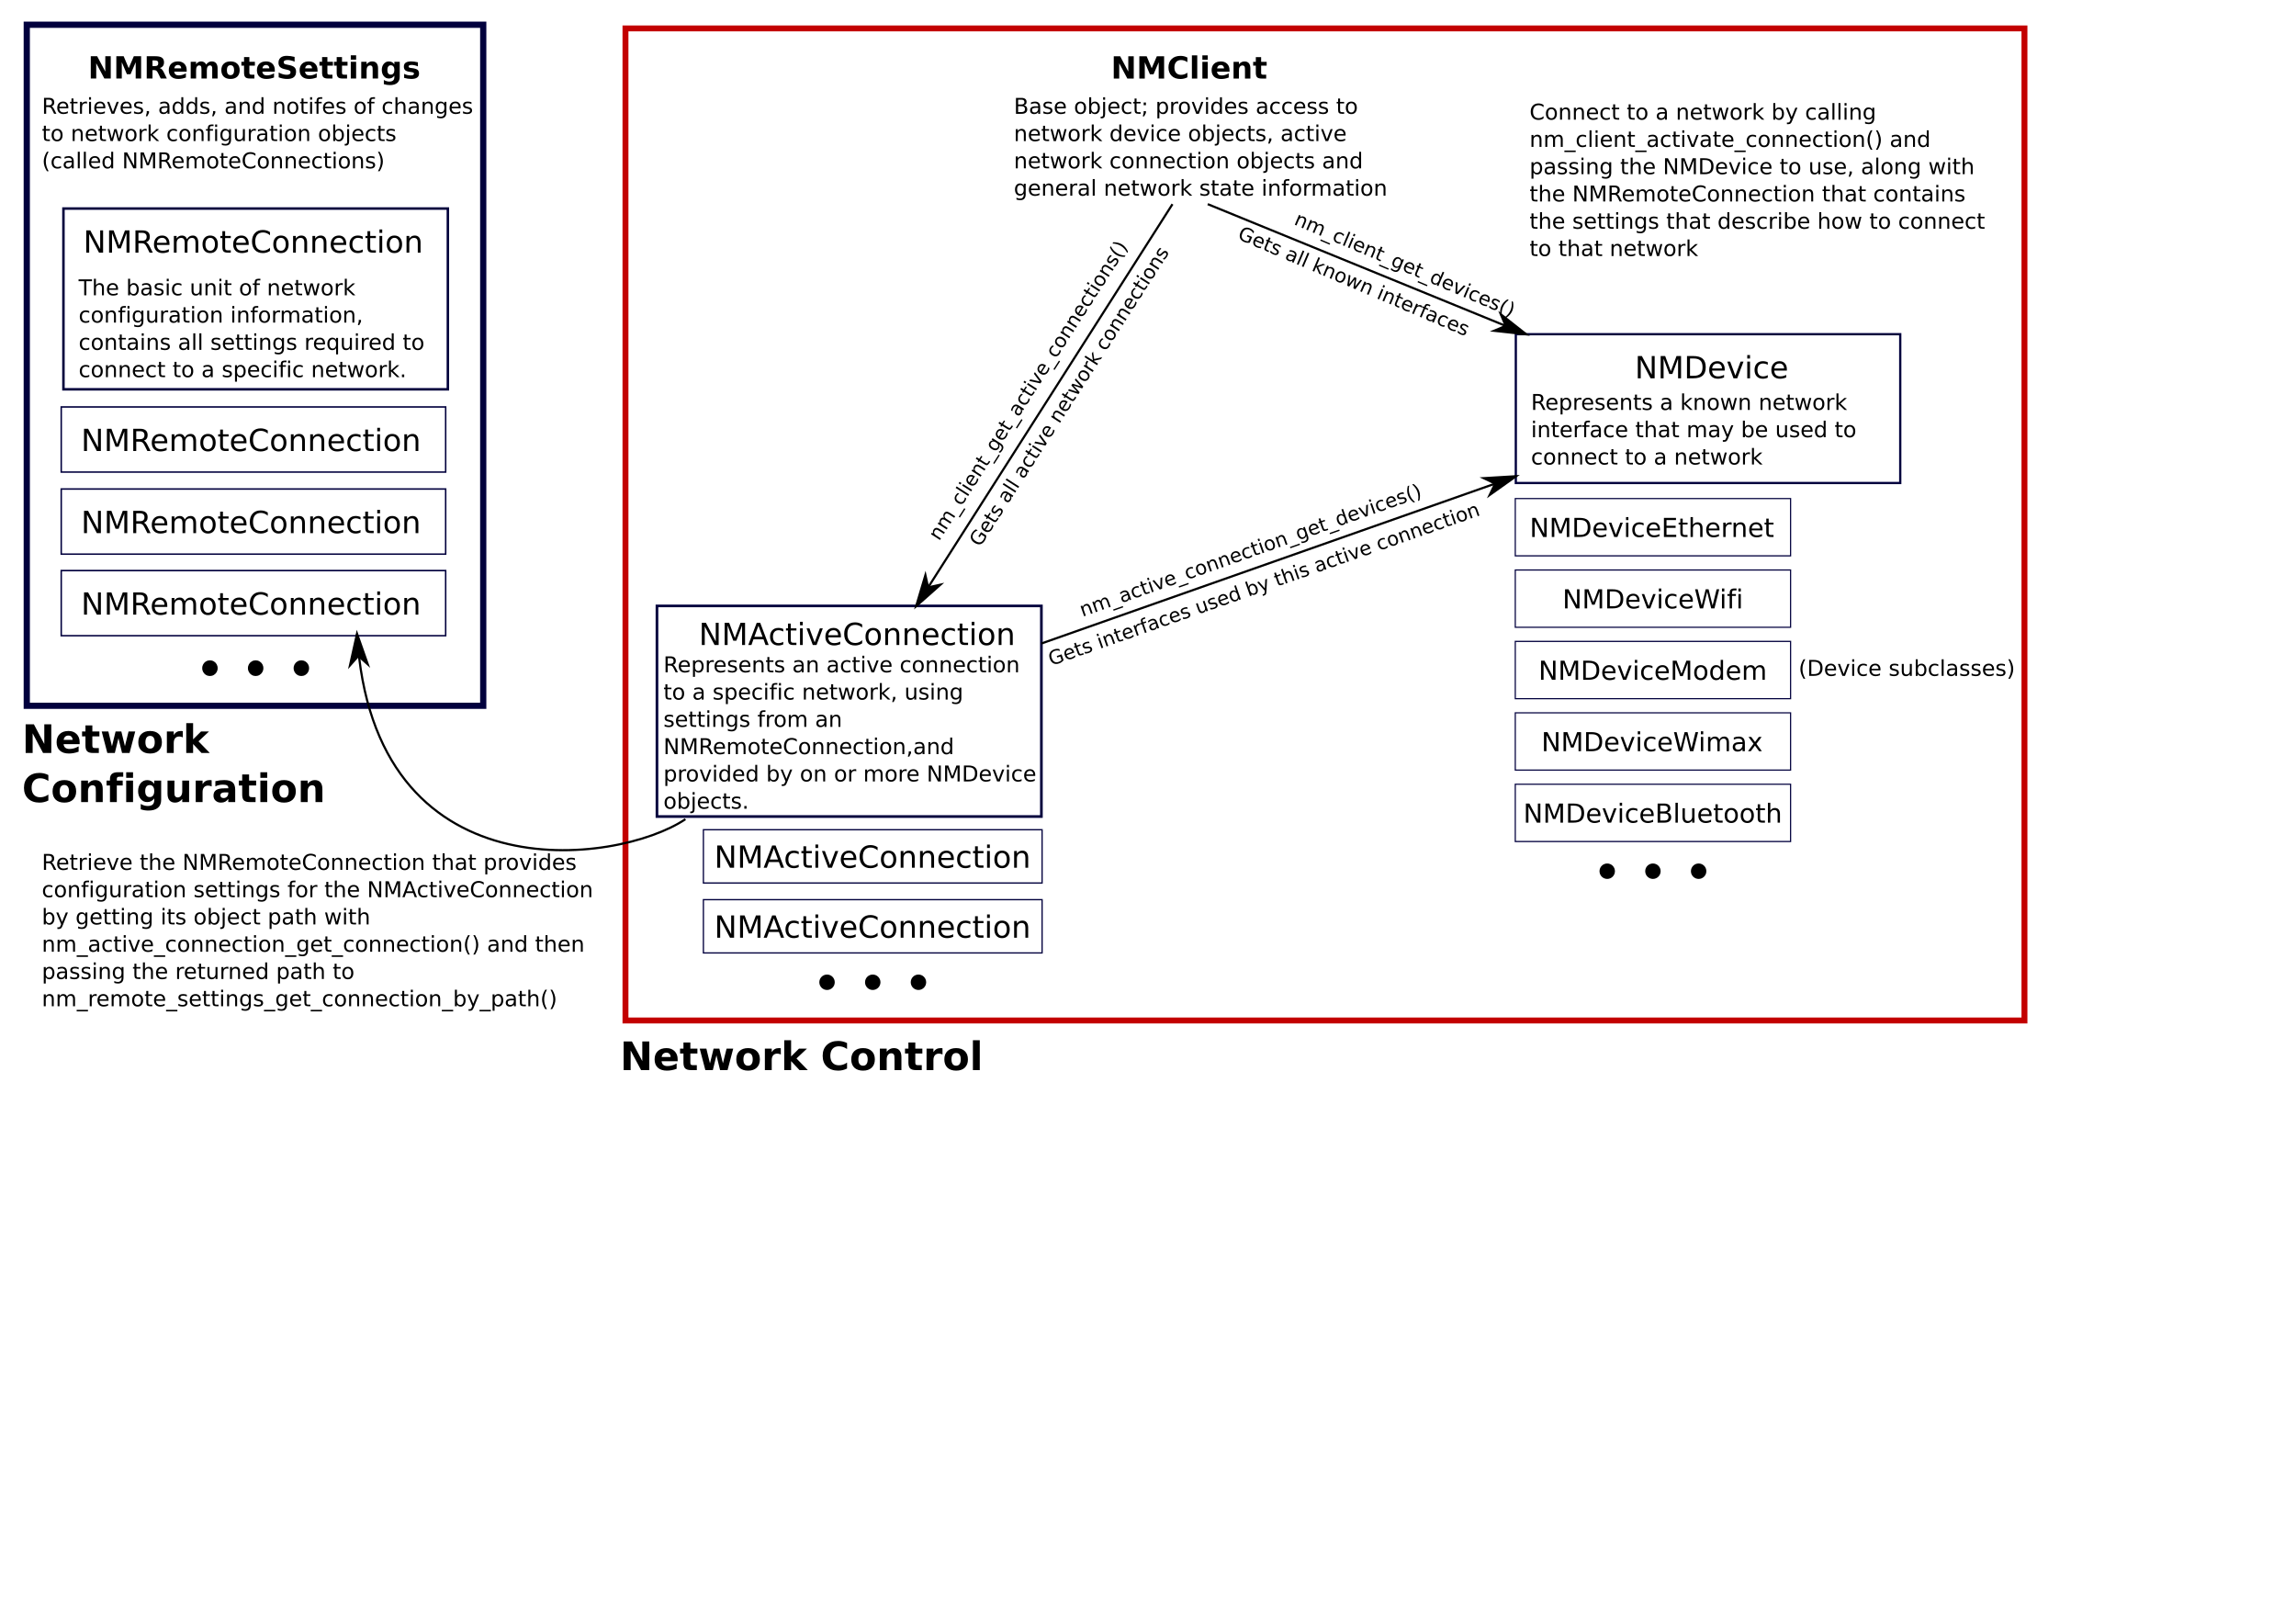
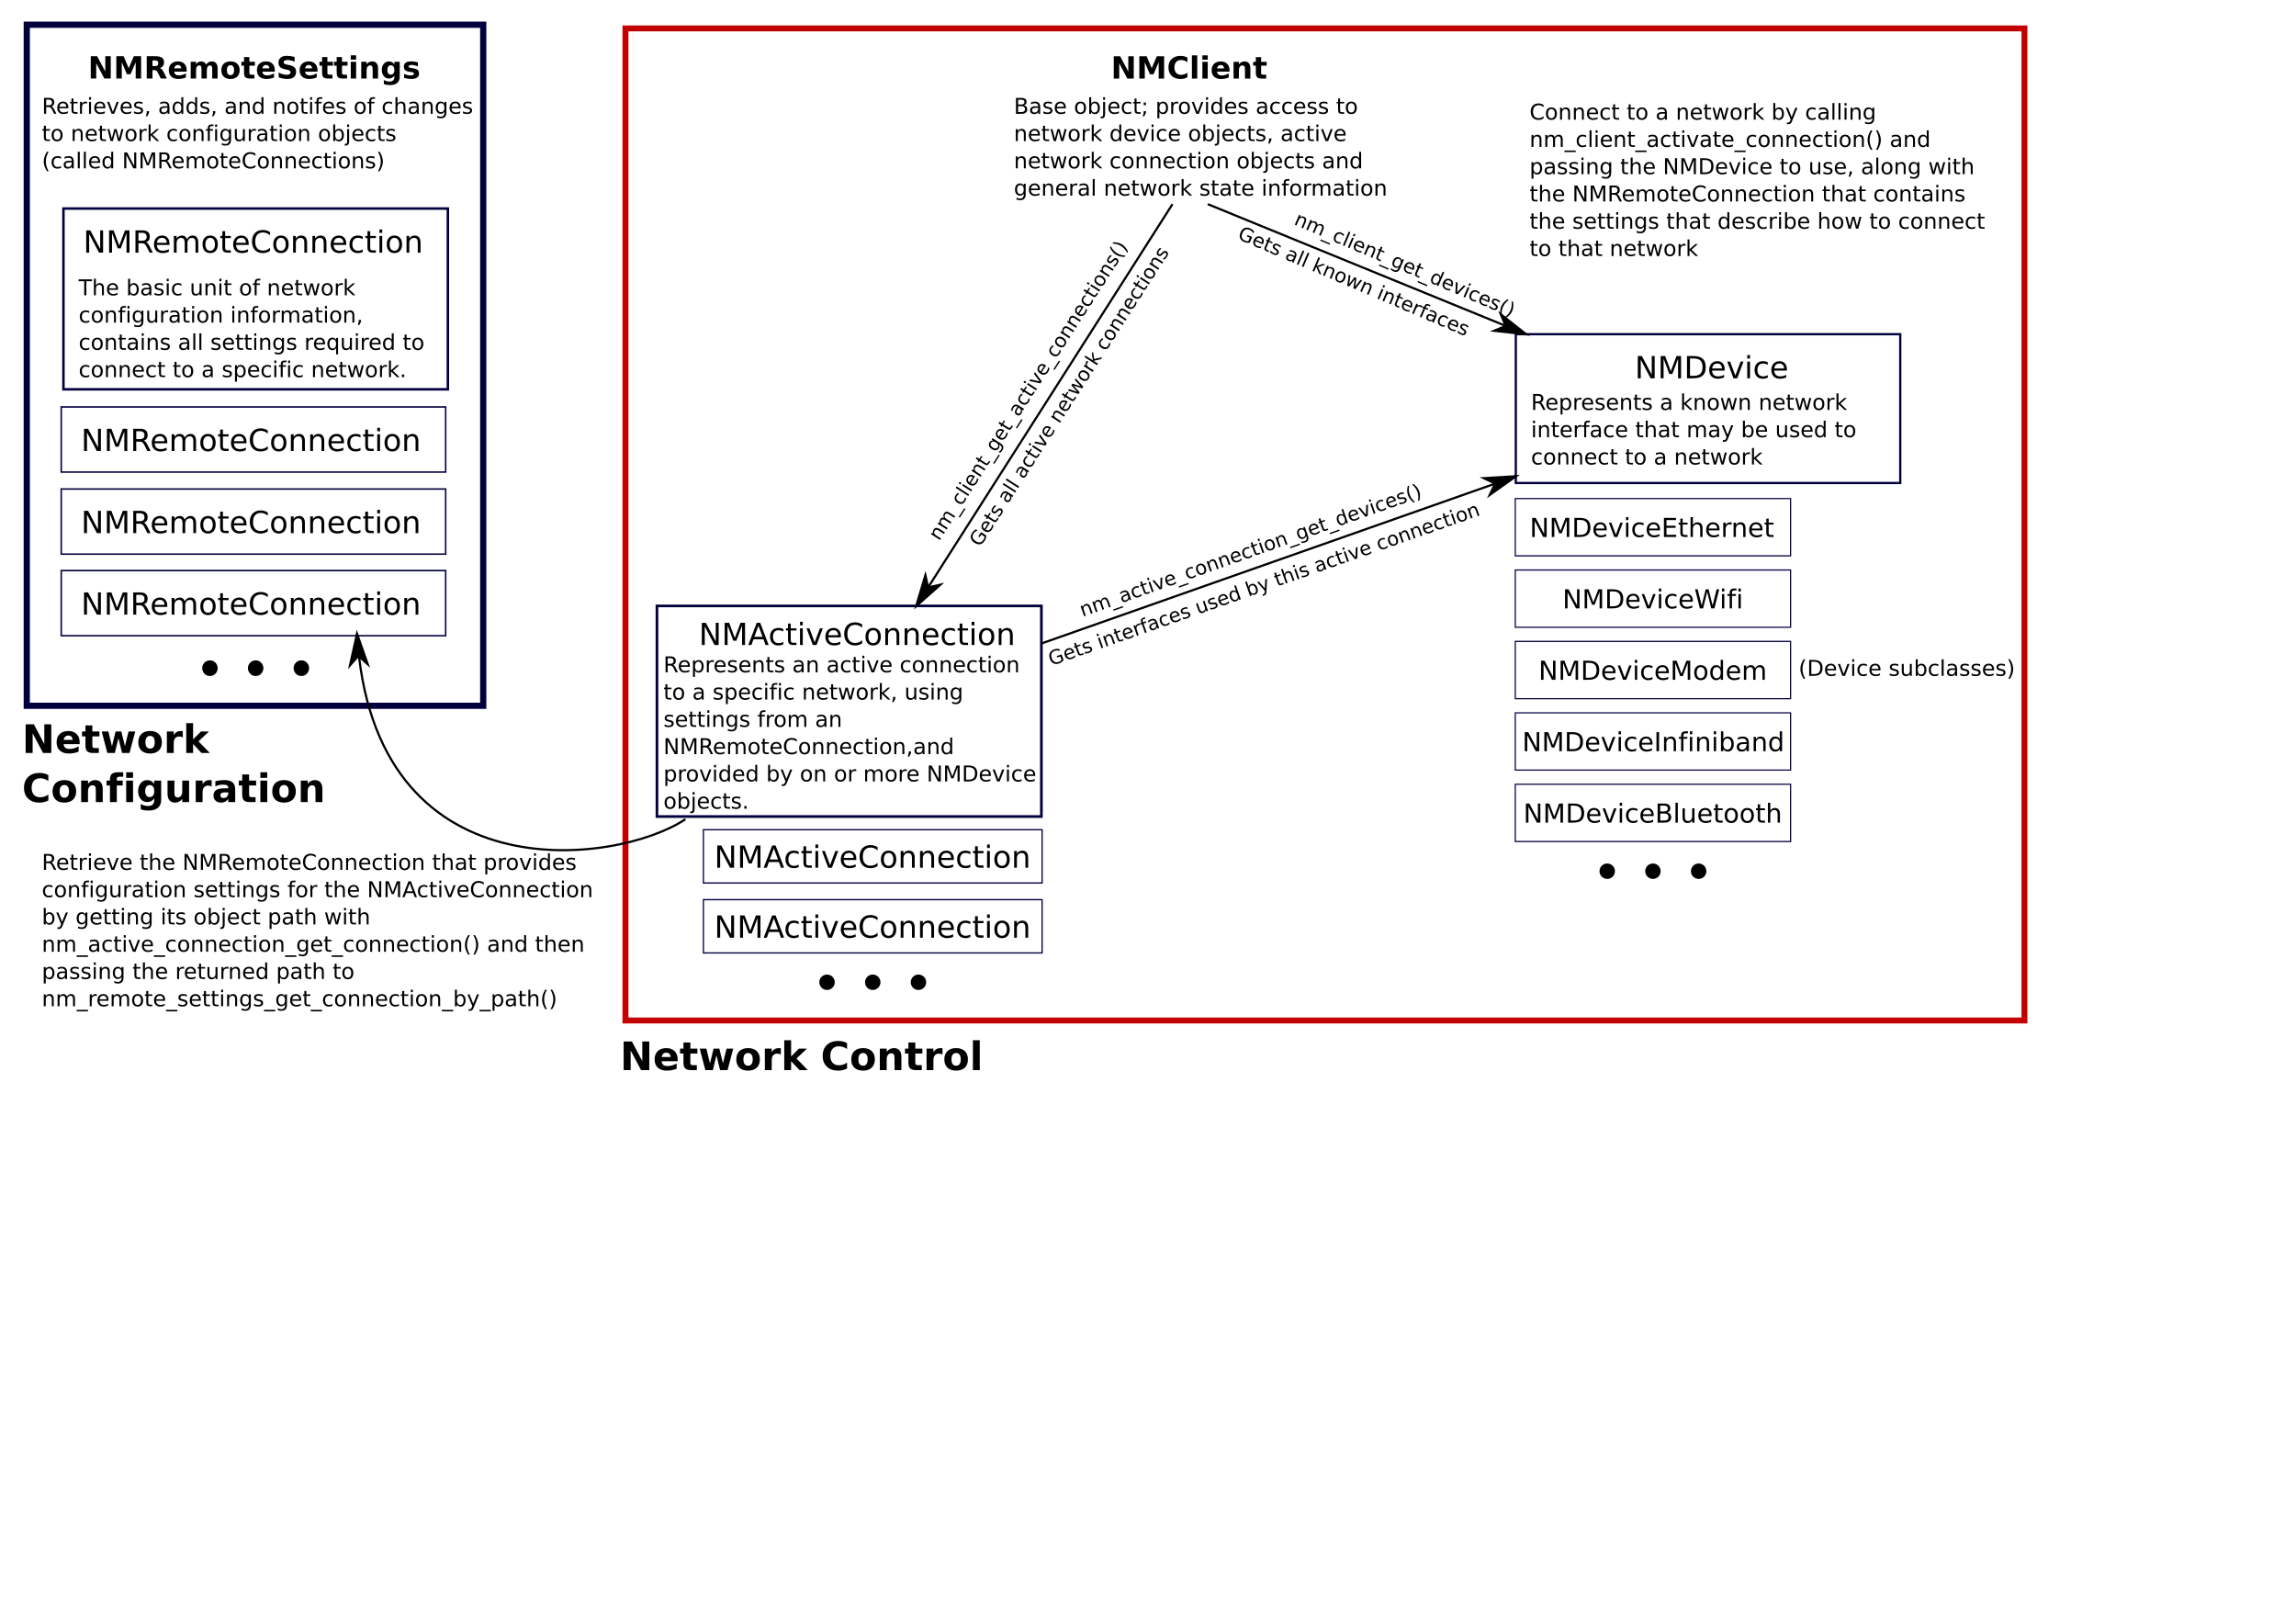
<svg xmlns="http://www.w3.org/2000/svg" width="1052.362" height="744.094" id="svg2" version="1.1">
  <defs id="defs4">
    <marker orient="auto" refY="0" refX="0" id="Arrow1Lend" style="overflow:visible">
      <path id="path4069" d="M 0,0 5,-5 -12.5,0 5,5 0,0 z" style="fill-rule:evenodd;stroke:#000000;stroke-width:1pt;marker-start:none" transform="matrix(-0.8,0,0,-0.8,-10,0)" />
    </marker>
    <marker orient="auto" refY="0" refX="0" id="Arrow1Lend-2" style="overflow:visible">
      <path id="path4069-0" d="M 0,0 5,-5 -12.5,0 5,5 0,0 z" style="fill-rule:evenodd;stroke:#000000;stroke-width:1pt;marker-start:none" transform="matrix(-0.8,0,0,-0.8,-10,0)" />
    </marker>
  </defs>
  <g id="layer1" transform="translate(0,-308.2677)">
    <text xml:space="preserve" style="font-size:10px;font-style:normal;font-variant:normal;font-weight:normal;font-stretch:normal;text-align:start;line-height:125%;letter-spacing:0px;word-spacing:0px;writing-mode:lr-tb;text-anchor:start;fill:#000000;fill-opacity:1;stroke:none;font-family:Bitstream Vera Sans;-inkscape-font-specification:Bitstream Vera Sans" x="283.853" y="97.768" id="text3783">
      <tspan id="tspan3787" x="283.853" y="97.768" />
    </text>
    <flowRoot xml:space="preserve" id="flowRoot3789" style="font-size:40px;font-style:normal;font-weight:normal;line-height:125%;letter-spacing:0px;word-spacing:0px;fill:#000000;fill-opacity:1;stroke:none;font-family:Bitstream Vera Sans">
      <flowRegion id="flowRegion3791">
        <rect id="rect3793" width="139.401" height="113.137" x="265.67" y="97.768" />
      </flowRegion>
      <flowPara id="flowPara3795" />
    </flowRoot>
    <flowRoot xml:space="preserve" id="flowRoot3797" style="font-size:10px;font-style:normal;font-variant:normal;font-weight:normal;font-stretch:normal;text-align:start;line-height:125%;letter-spacing:0px;word-spacing:0px;writing-mode:lr-tb;text-anchor:start;fill:#000000;fill-opacity:1;stroke:none;font-family:Bitstream Vera Sans;-inkscape-font-specification:Bitstream Vera Sans">
      <flowRegion id="flowRegion3799">
        <rect id="rect3801" width="208.091" height="133.34" x="273.751" y="121.002" style="font-size:10px;font-style:normal;font-variant:normal;font-weight:normal;font-stretch:normal;text-align:start;line-height:125%;writing-mode:lr-tb;text-anchor:start;font-family:Bitstream Vera Sans;-inkscape-font-specification:Bitstream Vera Sans" />
      </flowRegion>
      <flowPara id="flowPara3803" />
    </flowRoot>
    <flowRoot xml:space="preserve" id="flowRoot3825" style="font-size:40px;font-style:normal;font-weight:normal;line-height:125%;letter-spacing:0px;word-spacing:0px;fill:#000000;fill-opacity:1;stroke:none;font-family:Bitstream Vera Sans">
      <flowRegion id="flowRegion3827">
        <rect id="rect3829" width="175.767" height="41.416" x="28.284" y="88.677" />
      </flowRegion>
      <flowPara id="flowPara3831">Propr</flowPara>
    </flowRoot>
    <g id="g5635" transform="translate(-64.64976,3.050763)">
      <text id="text3755-0" y="341.215" x="573.861" style="font-size:14px;font-style:normal;font-variant:normal;font-weight:bold;font-stretch:normal;text-align:start;line-height:125%;letter-spacing:0px;word-spacing:0px;writing-mode:lr-tb;text-anchor:start;fill:#000000;fill-opacity:1;stroke:none;font-family:Bitstream Vera Sans;-inkscape-font-specification:Bitstream Vera Sans Bold" xml:space="preserve">
        <tspan style="font-size:14px;font-style:normal;font-variant:normal;font-weight:bold;font-stretch:normal;text-align:start;line-height:125%;writing-mode:lr-tb;text-anchor:start;font-family:Bitstream Vera Sans;-inkscape-font-specification:Bitstream Vera Sans Bold" y="341.215" x="573.861" id="tspan3757-1">NMClient</tspan>
      </text>
      <text id="text3833-6" y="357.377" x="529.333" style="font-size:10px;font-style:normal;font-variant:normal;font-weight:normal;font-stretch:normal;text-align:start;line-height:125%;letter-spacing:0px;word-spacing:0px;writing-mode:lr-tb;text-anchor:start;fill:#000000;fill-opacity:1;stroke:none;font-family:Bitstream Vera Sans;-inkscape-font-specification:Bitstream Vera Sans" xml:space="preserve">
        <tspan id="tspan3837-8" y="357.377" x="529.333">Base object; provides access to</tspan>
        <tspan id="tspan4548" y="369.877" x="529.333">network device objects, active</tspan>
        <tspan id="tspan4550" y="382.377" x="529.333">network connection objects and</tspan>
        <tspan id="tspan4552" y="394.877" x="529.333">general network state information</tspan>
      </text>
    </g>
    <text xml:space="preserve" style="font-size:10px;font-style:normal;font-variant:normal;font-weight:normal;font-stretch:normal;text-align:start;line-height:125%;letter-spacing:0px;word-spacing:0px;writing-mode:lr-tb;text-anchor:start;fill:#000000;fill-opacity:1;stroke:none;font-family:Bitstream Vera Sans;-inkscape-font-specification:Bitstream Vera Sans" x="104.079" y="372.53" id="text3833-6-7">
      <tspan x="104.079" y="372.53" id="tspan4552-6" />
    </text>
    <rect style="fill:none;stroke:#01003d;stroke-width:2.852;stroke-linecap:round;stroke-linejoin:miter;stroke-miterlimit:4;stroke-opacity:1;stroke-dasharray:none;stroke-dashoffset:10.5" id="rect2985" width="209.216" height="312.096" x="12.271" y="319.611" />
    <text xml:space="preserve" style="font-size:14px;font-style:normal;font-variant:normal;font-weight:bold;font-stretch:normal;text-align:start;line-height:125%;letter-spacing:0px;word-spacing:0px;writing-mode:lr-tb;text-anchor:start;fill:#000000;fill-opacity:1;stroke:none;font-family:Bitstream Vera Sans;-inkscape-font-specification:Bitstream Vera Sans Bold" x="40.323" y="344.245" id="text3755">
      <tspan id="tspan3757" x="40.323" y="344.245" style="font-size:14px;font-style:normal;font-variant:normal;font-weight:bold;font-stretch:normal;text-align:start;line-height:125%;writing-mode:lr-tb;text-anchor:start;font-family:Bitstream Vera Sans;-inkscape-font-specification:Bitstream Vera Sans Bold">NMRemoteSettings</tspan>
    </text>
    <text xml:space="preserve" style="font-size:10px;font-style:normal;font-variant:normal;font-weight:normal;font-stretch:normal;text-align:start;line-height:125%;letter-spacing:0px;word-spacing:0px;writing-mode:lr-tb;text-anchor:start;fill:#000000;fill-opacity:1;stroke:none;font-family:Bitstream Vera Sans;-inkscape-font-specification:Bitstream Vera Sans" x="19.193" y="360.408" id="text3833">
      <tspan x="19.193" y="360.408" id="tspan3839">Retrieves, adds, and notifes of changes</tspan>
      <tspan x="19.193" y="372.908" id="tspan3837">to network configuration objects</tspan>
      <tspan x="19.193" y="385.408" id="tspan4682">(called NMRemoteConnections) </tspan>
    </text>
    <rect style="fill:none;stroke:#01003d;stroke-width:1.137;stroke-linecap:round;stroke-linejoin:miter;stroke-miterlimit:4;stroke-opacity:1;stroke-dasharray:none;stroke-dashoffset:10.5" id="rect2985-8" width="176.201" height="82.833" x="29.077" y="403.844" />
    <text xml:space="preserve" style="font-size:40px;font-style:normal;font-weight:normal;line-height:125%;letter-spacing:0px;word-spacing:0px;fill:#000000;fill-opacity:1;stroke:none;font-family:Bitstream Vera Sans" x="38.158" y="424.047" id="text3755-3">
      <tspan id="tspan3757-8" x="38.158" y="424.047" style="font-size:14px;font-style:normal;font-variant:normal;font-weight:normal;font-stretch:normal;text-align:start;line-height:125%;writing-mode:lr-tb;text-anchor:start;font-family:Bitstream Vera Sans;-inkscape-font-specification:Bitstream Vera Sans">NMRemoteConnection</tspan>
    </text>
    <text xml:space="preserve" style="font-size:10px;font-style:normal;font-variant:normal;font-weight:normal;font-stretch:normal;text-align:start;line-height:125%;letter-spacing:0px;word-spacing:0px;writing-mode:lr-tb;text-anchor:start;fill:#000000;fill-opacity:1;stroke:none;font-family:Bitstream Vera Sans;-inkscape-font-specification:Bitstream Vera Sans" x="36.031" y="443.6" id="text3833-0">
      <tspan x="36.031" y="443.6" id="tspan3837-7">The basic unit of network</tspan>
      <tspan x="36.031" y="456.1" id="tspan3873">configuration information,</tspan>
      <tspan x="36.031" y="468.6" id="tspan3875">contains all settings required to</tspan>
      <tspan x="36.031" y="481.1" id="tspan3877">connect to a specific network.</tspan>
    </text>
    <rect style="fill:none;stroke:#01003d;stroke-width:0.682;stroke-linecap:round;stroke-linejoin:miter;stroke-miterlimit:4;stroke-opacity:1;stroke-dasharray:none;stroke-dashoffset:10.5" id="rect2985-8-4" width="176.201" height="29.837" x="28.067" y="494.758" />
    <text xml:space="preserve" style="font-size:40px;font-style:normal;font-weight:normal;line-height:125%;letter-spacing:0px;word-spacing:0px;fill:#000000;fill-opacity:1;stroke:none;font-family:Bitstream Vera Sans" x="37.148" y="514.961" id="text3755-3-9">
      <tspan id="tspan3757-8-0" x="37.148" y="514.961" style="font-size:14px;font-style:normal;font-variant:normal;font-weight:normal;font-stretch:normal;text-align:start;line-height:125%;writing-mode:lr-tb;text-anchor:start;font-family:Bitstream Vera Sans;-inkscape-font-specification:Bitstream Vera Sans">NMRemoteConnection</tspan>
    </text>
    <rect style="fill:none;stroke:#01003d;stroke-width:0.682;stroke-linecap:round;stroke-linejoin:miter;stroke-miterlimit:4;stroke-opacity:1;stroke-dasharray:none;stroke-dashoffset:10.5" id="rect2985-8-4-6" width="176.201" height="29.837" x="28.067" y="532.367" />
    <text xml:space="preserve" style="font-size:40px;font-style:normal;font-weight:normal;line-height:125%;letter-spacing:0px;word-spacing:0px;fill:#000000;fill-opacity:1;stroke:none;font-family:Bitstream Vera Sans" x="37.148" y="552.57" id="text3755-3-9-3">
      <tspan id="tspan3757-8-0-8" x="37.148" y="552.57" style="font-size:14px;font-style:normal;font-variant:normal;font-weight:normal;font-stretch:normal;text-align:start;line-height:125%;writing-mode:lr-tb;text-anchor:start;font-family:Bitstream Vera Sans;-inkscape-font-specification:Bitstream Vera Sans">NMRemoteConnection</tspan>
    </text>
    <rect style="fill:none;stroke:#01003d;stroke-width:0.682;stroke-linecap:round;stroke-linejoin:miter;stroke-miterlimit:4;stroke-opacity:1;stroke-dasharray:none;stroke-dashoffset:10.5" id="rect2985-8-4-8" width="176.201" height="29.837" x="28.067" y="569.743" />
    <text xml:space="preserve" style="font-size:40px;font-style:normal;font-weight:normal;line-height:125%;letter-spacing:0px;word-spacing:0px;fill:#000000;fill-opacity:1;stroke:none;font-family:Bitstream Vera Sans" x="37.148" y="589.946" id="text3755-3-9-6">
      <tspan id="tspan3757-8-0-6" x="37.148" y="589.946" style="font-size:14px;font-style:normal;font-variant:normal;font-weight:normal;font-stretch:normal;text-align:start;line-height:125%;writing-mode:lr-tb;text-anchor:start;font-family:Bitstream Vera Sans;-inkscape-font-specification:Bitstream Vera Sans">NMRemoteConnection</tspan>
    </text>
    <g id="g5581">
      <path transform="translate(24,308.2778)" d="m 75.761,306.193 a 3.536,3.536 0 1 1 -7.071,0 3.536,3.536 0 1 1 7.071,0 z" id="path4776" style="fill:#000000;fill-opacity:1;stroke:#01003d;stroke-width:0;stroke-linecap:round;stroke-linejoin:miter;stroke-miterlimit:4;stroke-opacity:1;stroke-dasharray:none;stroke-dashoffset:10.5" />
      <path d="m 75.761,306.193 a 3.536,3.536 0 1 1 -7.071,0 3.536,3.536 0 1 1 7.071,0 z" id="path4776-1" style="fill:#000000;fill-opacity:1;stroke:#01003d;stroke-width:0;stroke-linecap:round;stroke-linejoin:miter;stroke-miterlimit:4;stroke-opacity:1;stroke-dasharray:none;stroke-dashoffset:10.5" transform="translate(44.95052,308.2778)" />
      <path d="m 75.761,306.193 a 3.536,3.536 0 1 1 -7.071,0 3.536,3.536 0 1 1 7.071,0 z" id="path4776-1-4" style="fill:#000000;fill-opacity:1;stroke:#01003d;stroke-width:0;stroke-linecap:round;stroke-linejoin:miter;stroke-miterlimit:4;stroke-opacity:1;stroke-dasharray:none;stroke-dashoffset:10.5" transform="translate(65.90103,308.2778)" />
    </g>
    <rect style="fill:none;stroke:#c30000;stroke-width:2.714;stroke-linecap:round;stroke-linejoin:miter;stroke-miterlimit:4;stroke-opacity:1;stroke-dasharray:none;stroke-dashoffset:10.5" id="rect2985-5" width="641.216" height="454.628" x="286.685" y="321.293" />
    <g id="g5644" transform="translate(348.5026,-5.050763)">
      <rect y="466.474" x="346.265" height="68.182" width="176.201" id="rect2985-8-9" style="fill:none;stroke:#01003d;stroke-width:1.031;stroke-linecap:round;stroke-linejoin:miter;stroke-miterlimit:4;stroke-opacity:1;stroke-dasharray:none;stroke-dashoffset:10.5" />
      <text id="text3755-3-5" y="486.677" x="400.803" style="font-size:40px;font-style:normal;font-weight:normal;line-height:125%;letter-spacing:0px;word-spacing:0px;fill:#000000;fill-opacity:1;stroke:none;font-family:Bitstream Vera Sans" xml:space="preserve">
        <tspan style="font-size:14px;font-style:normal;font-variant:normal;font-weight:normal;font-stretch:normal;text-align:start;line-height:125%;writing-mode:lr-tb;text-anchor:start;font-family:Bitstream Vera Sans;-inkscape-font-specification:Bitstream Vera Sans" y="486.677" x="400.803" id="tspan3757-8-00">NMDevice</tspan>
      </text>
      <text id="text3833-0-5" y="501.179" x="353.218" style="font-size:10px;font-style:normal;font-variant:normal;font-weight:normal;font-stretch:normal;text-align:start;line-height:125%;letter-spacing:0px;word-spacing:0px;writing-mode:lr-tb;text-anchor:start;fill:#000000;fill-opacity:1;stroke:none;font-family:Bitstream Vera Sans;-inkscape-font-specification:Bitstream Vera Sans" xml:space="preserve">
        <tspan id="tspan3877-3" y="501.179" x="353.218">Represents a known network</tspan>
        <tspan id="tspan5003" y="513.679" x="353.218">interface that may be used to</tspan>
        <tspan id="tspan5005" y="526.179" x="353.218">connect to a network</tspan>
      </text>
    </g>
    <text xml:space="preserve" style="font-size:9px;font-style:normal;font-variant:normal;font-weight:normal;font-stretch:normal;text-align:start;line-height:125%;letter-spacing:0px;word-spacing:0px;writing-mode:lr-tb;text-anchor:start;fill:#000000;fill-opacity:1;stroke:none;font-family:Bitstream Vera Sans;-inkscape-font-specification:Bitstream Vera Sans" x="706.539" y="144.964" id="text5191" transform="matrix(0.9195528,0.3929665,-0.3929665,0.9195528,0,0)">
      <tspan id="tspan5193" x="706.539" y="144.964">nm_client_get_devices()</tspan>
    </text>
    <g id="g5623" transform="translate(-419.9159,137.9442)">
      <rect y="447.991" x="721.032" height="96.526" width="176.201" id="rect2985-8-9-7" style="fill:none;stroke:#01003d;stroke-width:1.227;stroke-linecap:round;stroke-linejoin:miter;stroke-miterlimit:4;stroke-opacity:1;stroke-dasharray:none;stroke-dashoffset:10.5" />
      <text id="text3755-3-5-9" y="465.921" x="740.214" style="font-size:40px;font-style:normal;font-weight:normal;line-height:125%;letter-spacing:0px;word-spacing:0px;fill:#000000;fill-opacity:1;stroke:none;font-family:Bitstream Vera Sans" xml:space="preserve">
        <tspan style="font-size:14px;font-style:normal;font-variant:normal;font-weight:normal;font-stretch:normal;text-align:start;line-height:125%;writing-mode:lr-tb;text-anchor:start;font-family:Bitstream Vera Sans;-inkscape-font-specification:Bitstream Vera Sans" y="465.921" x="740.214" id="tspan3757-8-00-9">NMActiveConnection</tspan>
      </text>
      <text id="text3833-0-5-2" y="478.423" x="723.985" style="font-size:10px;font-style:normal;font-variant:normal;font-weight:normal;font-stretch:normal;text-align:start;line-height:125%;letter-spacing:0px;word-spacing:0px;writing-mode:lr-tb;text-anchor:start;fill:#000000;fill-opacity:1;stroke:none;font-family:Bitstream Vera Sans;-inkscape-font-specification:Bitstream Vera Sans" xml:space="preserve">
        <tspan id="tspan5005-7" y="478.423" x="723.985">Represents an active connection</tspan>
        <tspan id="tspan5236" y="490.923" x="723.985">to a specific network, using</tspan>
        <tspan id="tspan5238" y="503.423" x="723.985">settings from an</tspan>
        <tspan id="tspan5240" y="515.923" x="723.985">NMRemoteConnection,and</tspan>
        <tspan id="tspan5449" y="528.423" x="723.985">provided by on or more NMDevice</tspan>
        <tspan id="tspan5451" y="540.923" x="723.985">objects.</tspan>
      </text>
    </g>
    <text xml:space="preserve" style="font-size:9px;font-style:normal;font-variant:normal;font-weight:normal;font-stretch:normal;text-align:start;line-height:125%;letter-spacing:0px;word-spacing:0px;writing-mode:lr-tb;text-anchor:start;fill:#000000;fill-opacity:1;stroke:none;font-family:Bitstream Vera Sans;-inkscape-font-specification:Bitstream Vera Sans" x="270.798" y="722.538" id="text5191-5" transform="matrix(0.9428103,-0.3333297,0.3333297,0.9428103,0,0)">
      <tspan id="tspan5193-8" x="270.798" y="722.538">nm_active_connection_get_devices()</tspan>
    </text>
    <g id="g6720" transform="translate(-23.21317,-3.436559)">
      <g transform="translate(320.198,-24.89035)" id="g5561">
        <rect style="fill:none;stroke:#01003d;stroke-width:0.541;stroke-linecap:round;stroke-linejoin:miter;stroke-miterlimit:4;stroke-opacity:1;stroke-dasharray:none;stroke-dashoffset:10.5" id="rect2985-8-9-3-4" width="126.183" height="26.246" x="397.538" y="597.803" />
        <text xml:space="preserve" style="font-size:12px;font-style:normal;font-variant:normal;font-weight:normal;font-stretch:normal;text-align:start;line-height:125%;letter-spacing:0px;word-spacing:0px;writing-mode:lr-tb;text-anchor:start;fill:#000000;fill-opacity:1;stroke:none;font-family:Bitstream Vera Sans;-inkscape-font-specification:Bitstream Vera Sans" x="419.175" y="615.399" id="text3755-3-5-1-8">
          <tspan id="tspan3757-8-00-3-7" x="419.175" y="615.399" style="font-size:12px;font-style:normal;font-variant:normal;font-weight:normal;font-stretch:normal;text-align:start;line-height:125%;writing-mode:lr-tb;text-anchor:start;font-family:Bitstream Vera Sans;-inkscape-font-specification:Bitstream Vera Sans">NMDeviceWifi</tspan>
        </text>
      </g>
      <g transform="translate(175.7462,-53.78074)" id="g5566">
        <rect style="fill:none;stroke:#01003d;stroke-width:0.541;stroke-linecap:round;stroke-linejoin:miter;stroke-miterlimit:4;stroke-opacity:1;stroke-dasharray:none;stroke-dashoffset:10.5" id="rect2985-8-9-3-5" width="126.183" height="26.246" x="541.99" y="659.422" />
        <text xml:space="preserve" style="font-size:12px;font-style:normal;font-variant:normal;font-weight:normal;font-stretch:normal;text-align:start;line-height:125%;letter-spacing:0px;word-spacing:0px;writing-mode:lr-tb;text-anchor:start;fill:#000000;fill-opacity:1;stroke:none;font-family:Bitstream Vera Sans;-inkscape-font-specification:Bitstream Vera Sans" x="552.622" y="677.018" id="text3755-3-5-1-9">
          <tspan x="552.622" y="677.018" style="font-size:12px;font-style:normal;font-variant:normal;font-weight:normal;font-stretch:normal;text-align:start;line-height:125%;writing-mode:lr-tb;text-anchor:start;font-family:Bitstream Vera Sans;-inkscape-font-specification:Bitstream Vera Sans" id="tspan5526">NMDeviceModem</tspan>
        </text>
      </g>
      <g transform="translate(390.9087,-24.08228)" id="g5571">
        <rect style="fill:none;stroke:#01003d;stroke-width:0.541;stroke-linecap:round;stroke-linejoin:miter;stroke-miterlimit:4;stroke-opacity:1;stroke-dasharray:none;stroke-dashoffset:10.5" id="rect2985-8-9-3-2" width="126.183" height="26.246" x="326.827" y="662.453" />
-         <text xml:space="preserve" style="font-size:12px;font-style:normal;font-variant:normal;font-weight:normal;font-stretch:normal;text-align:start;line-height:125%;letter-spacing:0px;word-spacing:0px;writing-mode:lr-tb;text-anchor:start;fill:#000000;fill-opacity:1;stroke:none;font-family:Bitstream Vera Sans;-inkscape-font-specification:Bitstream Vera Sans" x="338.796" y="680.049" id="text3755-3-5-1-7">
-           <tspan id="tspan3757-8-00-3-1" x="338.796" y="680.049" style="font-size:12px;font-style:normal;font-variant:normal;font-weight:normal;font-stretch:normal;text-align:start;line-height:125%;writing-mode:lr-tb;text-anchor:start;font-family:Bitstream Vera Sans;-inkscape-font-specification:Bitstream Vera Sans">NMDeviceWimax</tspan>
+         <text xml:space="preserve" style="font-size:12px;font-style:normal;font-variant:normal;font-weight:normal;font-stretch:normal;text-align:start;line-height:125%;letter-spacing:0px;word-spacing:0px;writing-mode:lr-tb;text-anchor:start;fill:#000000;fill-opacity:1;stroke:none;font-family:Bitstream Vera Sans;-inkscape-font-specification:Bitstream Vera Sans" x="330" y="680.049" id="text3755-3-5-1-7">
+           <tspan id="tspan3757-8-00-3-1" x="330" y="680.049" style="font-size:12px;font-style:normal;font-variant:normal;font-weight:normal;font-stretch:normal;text-align:start;line-height:125%;writing-mode:lr-tb;text-anchor:start;font-family:Bitstream Vera Sans;-inkscape-font-specification:Bitstream Vera Sans">NMDeviceInfiniband</tspan>
        </text>
      </g>
      <g transform="translate(278.7818,-37.82033)" id="g5576">
        <rect style="fill:none;stroke:#01003d;stroke-width:0.541;stroke-linecap:round;stroke-linejoin:miter;stroke-miterlimit:4;stroke-opacity:1;stroke-dasharray:none;stroke-dashoffset:10.5" id="rect2985-8-9-3-7" width="126.183" height="26.246" x="438.954" y="708.919" />
        <text xml:space="preserve" style="font-size:12px;font-style:normal;font-variant:normal;font-weight:normal;font-stretch:normal;text-align:start;line-height:125%;letter-spacing:0px;word-spacing:0px;writing-mode:lr-tb;text-anchor:start;fill:#000000;fill-opacity:1;stroke:none;font-family:Bitstream Vera Sans;-inkscape-font-specification:Bitstream Vera Sans" x="442.652" y="726.516" id="text3755-3-5-1-0">
          <tspan x="442.652" y="726.516" style="font-size:12px;font-style:normal;font-variant:normal;font-weight:normal;font-stretch:normal;text-align:start;line-height:125%;writing-mode:lr-tb;text-anchor:start;font-family:Bitstream Vera Sans;-inkscape-font-specification:Bitstream Vera Sans" id="tspan5552">NMDeviceBluetooth</tspan>
        </text>
      </g>
      <g id="g5581-7" transform="translate(663.6512,96.47973)">
        <path style="fill:#000000;fill-opacity:1;stroke:#01003d;stroke-width:0;stroke-linecap:round;stroke-linejoin:miter;stroke-miterlimit:4;stroke-opacity:1;stroke-dasharray:none;stroke-dashoffset:10.5" id="path4776-10" d="m 75.761,306.193 c 0,1.953 -1.583,3.536 -3.536,3.536 -1.953,0 -3.536,-1.583 -3.536,-3.536 0,-1.953 1.583,-3.536 3.536,-3.536 1.953,0 3.536,1.583 3.536,3.536 z" transform="translate(24,308.2778)" />
        <path transform="translate(44.95052,308.2778)" style="fill:#000000;fill-opacity:1;stroke:#01003d;stroke-width:0;stroke-linecap:round;stroke-linejoin:miter;stroke-miterlimit:4;stroke-opacity:1;stroke-dasharray:none;stroke-dashoffset:10.5" id="path4776-1-0" d="m 75.761,306.193 c 0,1.953 -1.583,3.536 -3.536,3.536 -1.953,0 -3.536,-1.583 -3.536,-3.536 0,-1.953 1.583,-3.536 3.536,-3.536 1.953,0 3.536,1.583 3.536,3.536 z" />
        <path transform="translate(65.90103,308.2778)" style="fill:#000000;fill-opacity:1;stroke:#01003d;stroke-width:0;stroke-linecap:round;stroke-linejoin:miter;stroke-miterlimit:4;stroke-opacity:1;stroke-dasharray:none;stroke-dashoffset:10.5" id="path4776-1-4-7" d="m 75.761,306.193 c 0,1.953 -1.583,3.536 -3.536,3.536 -1.953,0 -3.536,-1.583 -3.536,-3.536 0,-1.953 1.583,-3.536 3.536,-3.536 1.953,0 3.536,1.583 3.536,3.536 z" />
      </g>
      <g transform="translate(371.7158,-10.14213)" id="g5556">
        <rect style="fill:none;stroke:#01003d;stroke-width:0.541;stroke-linecap:round;stroke-linejoin:miter;stroke-miterlimit:4;stroke-opacity:1;stroke-dasharray:none;stroke-dashoffset:10.5" id="rect2985-8-9-3" width="126.183" height="26.246" x="346.02" y="550.326" />
        <text xml:space="preserve" style="font-size:12px;font-style:normal;font-variant:normal;font-weight:normal;font-stretch:normal;text-align:start;line-height:125%;letter-spacing:0px;word-spacing:0px;writing-mode:lr-tb;text-anchor:start;fill:#000000;fill-opacity:1;stroke:none;font-family:Bitstream Vera Sans;-inkscape-font-specification:Bitstream Vera Sans" x="352.607" y="567.922" id="text3755-3-5-1">
          <tspan id="tspan3757-8-00-3" x="352.607" y="567.922" style="font-size:12px;font-style:normal;font-variant:normal;font-weight:normal;font-stretch:normal;text-align:start;line-height:125%;writing-mode:lr-tb;text-anchor:start;font-family:Bitstream Vera Sans;-inkscape-font-specification:Bitstream Vera Sans">NMDeviceEthernet</tspan>
        </text>
      </g>
    </g>
    <path style="fill:none;stroke:#000000;stroke-width:1px;stroke-linecap:butt;stroke-linejoin:miter;stroke-opacity:1;marker-end:url(#Arrow1Lend)" d="M 553.564,93.556 699.431,153.155" id="path6047" transform="translate(0,308.2677)" />
    <path style="fill:none;stroke:#000000;stroke-width:1px;stroke-linecap:butt;stroke-linejoin:miter;stroke-opacity:1;marker-end:url(#Arrow1Lend)" d="M 477.317,294.893 694.768,218.284" id="path6231" transform="translate(0,308.2677)" />
    <path style="fill:none;stroke:#000000;stroke-width:1px;stroke-linecap:butt;stroke-linejoin:miter;stroke-opacity:1;marker-end:url(#Arrow1Lend)" d="M 537.401,93.556 419.994,277.667" id="path6415" transform="translate(0,308.2677)" />
    <text xml:space="preserve" style="font-size:9px;font-style:normal;font-variant:normal;font-weight:normal;font-stretch:normal;text-align:start;line-height:125%;letter-spacing:0px;word-spacing:0px;writing-mode:lr-tb;text-anchor:start;fill:#000000;fill-opacity:1;stroke:none;font-family:Bitstream Vera Sans;-inkscape-font-specification:Bitstream Vera Sans" x="-235.89" y="662.715" id="text5191-5-1" transform="matrix(0.5399859,-0.841674,0.841674,0.5399859,0,0)">
      <tspan id="tspan5193-8-5" x="-235.89" y="662.715">nm_client_get_active_connections()</tspan>
    </text>
    <text xml:space="preserve" style="font-size:10px;font-style:normal;font-variant:normal;font-weight:normal;font-stretch:normal;text-align:start;line-height:125%;letter-spacing:0px;word-spacing:0px;writing-mode:lr-tb;text-anchor:start;fill:#000000;fill-opacity:1;stroke:none;font-family:Bitstream Vera Sans;-inkscape-font-specification:Bitstream Vera Sans" x="824.345" y="617.997" id="text6932">
      <tspan id="tspan6934" x="824.345" y="617.997">(Device subclasses)</tspan>
    </text>
    <text xml:space="preserve" style="font-size:9px;font-style:normal;font-variant:normal;font-weight:normal;font-stretch:normal;text-align:start;line-height:125%;letter-spacing:0px;word-spacing:0px;writing-mode:lr-tb;text-anchor:start;fill:#000000;fill-opacity:1;stroke:none;font-family:Bitstream Vera Sans;-inkscape-font-specification:Bitstream Vera Sans" x="685.342" y="161.221" id="text5191-9" transform="matrix(0.9195528,0.3929665,-0.3929665,0.9195528,0,0)">
      <tspan id="tspan5193-1" x="685.342" y="161.221">Gets all known interfaces</tspan>
    </text>
    <text xml:space="preserve" style="font-size:9px;font-style:normal;font-variant:normal;font-weight:normal;font-stretch:normal;text-align:start;line-height:125%;letter-spacing:0px;word-spacing:0px;writing-mode:lr-tb;text-anchor:start;fill:#000000;fill-opacity:1;stroke:none;font-family:Bitstream Vera Sans;-inkscape-font-specification:Bitstream Vera Sans" x="251.42" y="738.398" id="text5191-5-5" transform="matrix(0.9435453,-0.3312434,0.3312434,0.9435453,0,0)">
      <tspan id="tspan5193-8-1" x="251.42" y="738.398">Gets interfaces used by this active connection</tspan>
    </text>
    <text xml:space="preserve" style="font-size:9px;font-style:normal;font-variant:normal;font-weight:normal;font-stretch:normal;text-align:start;line-height:125%;letter-spacing:0px;word-spacing:0px;writing-mode:lr-tb;text-anchor:start;fill:#000000;fill-opacity:1;stroke:none;font-family:Bitstream Vera Sans;-inkscape-font-specification:Bitstream Vera Sans" x="-227.909" y="680.093" id="text5191-5-1-7" transform="matrix(0.5402578,-0.8414996,0.8414996,0.5402578,0,0)">
      <tspan id="tspan5193-8-5-2" x="-227.909" y="680.093">Gets all active network connections</tspan>
    </text>
    <path style="fill:none;stroke:#000000;stroke-width:1px;stroke-linecap:butt;stroke-linejoin:miter;stroke-opacity:1;marker-end:url(#Arrow1Lend-2)" d="M 314.157,683.677 C 282.945,704.655 170.86,719.389 163.645,598.824" id="path7053" />
    <text xml:space="preserve" style="font-size:10px;font-style:normal;font-variant:normal;font-weight:normal;font-stretch:normal;text-align:start;line-height:125%;letter-spacing:0px;word-spacing:0px;writing-mode:lr-tb;text-anchor:start;fill:#000000;fill-opacity:1;stroke:none;font-family:Bitstream Vera Sans;-inkscape-font-specification:Bitstream Vera Sans" x="19.152" y="706.91" id="text7239">
      <tspan id="tspan7241" x="19.152" y="706.91">Retrieve the NMRemoteConnection that provides</tspan>
      <tspan x="19.152" y="719.41" id="tspan7243">configuration settings for the NMActiveConnection</tspan>
      <tspan x="19.152" y="731.91" id="tspan7245">by getting its object path with</tspan>
      <tspan x="19.152" y="744.41" id="tspan7247">nm_active_connection_get_connection() and then</tspan>
      <tspan x="19.152" y="756.91" id="tspan7249">passing the returned path to</tspan>
      <tspan x="19.152" y="769.41" id="tspan7251">nm_remote_settings_get_connection_by_path()</tspan>
    </text>
    <text xml:space="preserve" style="font-size:18px;font-style:normal;font-variant:normal;font-weight:bold;font-stretch:normal;text-align:start;line-height:125%;letter-spacing:0px;word-spacing:0px;writing-mode:lr-tb;text-anchor:start;fill:#000000;fill-opacity:1;stroke:none;font-family:Bitstream Vera Sans;-inkscape-font-specification:Bitstream Vera Sans Bold" x="10.102" y="653.332" id="text7253">
      <tspan id="tspan7255" x="10.102" y="653.332">Network</tspan>
      <tspan x="10.102" y="675.832" id="tspan7278">Configuration</tspan>
    </text>
    <text xml:space="preserve" style="font-size:18px;font-style:normal;font-variant:normal;font-weight:bold;font-stretch:normal;text-align:start;line-height:125%;letter-spacing:0px;word-spacing:0px;writing-mode:lr-tb;text-anchor:start;fill:#000000;fill-opacity:1;stroke:none;font-family:Bitstream Vera Sans;-inkscape-font-specification:Bitstream Vera Sans Bold" x="284.19" y="798.659" id="text7253-4">
      <tspan id="tspan7255-8" x="284.19" y="798.659">Network Control</tspan>
    </text>
    <text xml:space="preserve" style="font-size:10px;font-style:normal;font-variant:normal;font-weight:normal;font-stretch:normal;text-align:start;line-height:125%;letter-spacing:0px;word-spacing:0px;writing-mode:lr-tb;text-anchor:start;fill:#000000;fill-opacity:1;stroke:none;font-family:Bitstream Vera Sans;-inkscape-font-specification:Bitstream Vera Sans" x="701.043" y="363.092" id="text7239-7">
      <tspan x="701.043" y="363.092" id="tspan7251-6">Connect to a network by calling</tspan>
      <tspan x="701.043" y="375.592" id="tspan7336">nm_client_activate_connection() and</tspan>
      <tspan x="701.043" y="388.092" id="tspan7338">passing the NMDevice to use, along with</tspan>
      <tspan x="701.043" y="400.592" id="tspan7342">the NMRemoteConnection that contains</tspan>
      <tspan x="701.043" y="413.092" id="tspan7346">the settings that describe how to connect</tspan>
      <tspan x="701.043" y="425.592" id="tspan7350">to that network</tspan>
    </text>
    <g id="g5623-9" transform="translate(-369.7159,253.626)">
      <g id="g7418" transform="translate(-28.9158,-13.11168)">
        <rect style="fill:none;stroke:#01003d;stroke-width:0.579;stroke-linecap:round;stroke-linejoin:miter;stroke-miterlimit:4;stroke-opacity:1;stroke-dasharray:none;stroke-dashoffset:10.5" id="rect2985-8-9-7-5" width="155.24" height="24.409" x="721.032" y="447.991" />
        <text xml:space="preserve" style="font-size:40px;font-style:normal;font-weight:normal;line-height:125%;letter-spacing:0px;word-spacing:0px;fill:#000000;fill-opacity:1;stroke:none;font-family:Bitstream Vera Sans" x="725.996" y="465.414" id="text3755-3-5-9-3">
          <tspan id="tspan3757-8-00-9-0" x="725.996" y="465.414" style="font-size:14px;font-style:normal;font-variant:normal;font-weight:normal;font-stretch:normal;text-align:start;line-height:125%;writing-mode:lr-tb;text-anchor:start;font-family:Bitstream Vera Sans;-inkscape-font-specification:Bitstream Vera Sans">NMActiveConnection</tspan>
        </text>
      </g>
      <g transform="translate(-28.9158,18.94705)" id="g7418-5">
        <rect style="fill:none;stroke:#01003d;stroke-width:0.579;stroke-linecap:round;stroke-linejoin:miter;stroke-miterlimit:4;stroke-opacity:1;stroke-dasharray:none;stroke-dashoffset:10.5" id="rect2985-8-9-7-5-7" width="155.24" height="24.409" x="721.032" y="447.991" />
        <text xml:space="preserve" style="font-size:40px;font-style:normal;font-weight:normal;line-height:125%;letter-spacing:0px;word-spacing:0px;fill:#000000;fill-opacity:1;stroke:none;font-family:Bitstream Vera Sans" x="725.996" y="465.414" id="text3755-3-5-9-3-7">
          <tspan id="tspan3757-8-00-9-0-0" x="725.996" y="465.414" style="font-size:14px;font-style:normal;font-variant:normal;font-weight:normal;font-stretch:normal;text-align:start;line-height:125%;writing-mode:lr-tb;text-anchor:start;font-family:Bitstream Vera Sans;-inkscape-font-specification:Bitstream Vera Sans">NMActiveConnection</tspan>
        </text>
      </g>
    </g>
    <g transform="translate(282.844,143.9366)" id="g5581-6">
      <path transform="translate(24,308.2778)" d="m 75.761,306.193 c 0,1.953 -1.583,3.536 -3.536,3.536 -1.953,0 -3.536,-1.583 -3.536,-3.536 0,-1.953 1.583,-3.536 3.536,-3.536 1.953,0 3.536,1.583 3.536,3.536 z" id="path4776-6" style="fill:#000000;fill-opacity:1;stroke:#01003d;stroke-width:0;stroke-linecap:round;stroke-linejoin:miter;stroke-miterlimit:4;stroke-opacity:1;stroke-dasharray:none;stroke-dashoffset:10.5" />
      <path d="m 75.761,306.193 c 0,1.953 -1.583,3.536 -3.536,3.536 -1.953,0 -3.536,-1.583 -3.536,-3.536 0,-1.953 1.583,-3.536 3.536,-3.536 1.953,0 3.536,1.583 3.536,3.536 z" id="path4776-1-2" style="fill:#000000;fill-opacity:1;stroke:#01003d;stroke-width:0;stroke-linecap:round;stroke-linejoin:miter;stroke-miterlimit:4;stroke-opacity:1;stroke-dasharray:none;stroke-dashoffset:10.5" transform="translate(44.95052,308.2778)" />
      <path d="m 75.761,306.193 c 0,1.953 -1.583,3.536 -3.536,3.536 -1.953,0 -3.536,-1.583 -3.536,-3.536 0,-1.953 1.583,-3.536 3.536,-3.536 1.953,0 3.536,1.583 3.536,3.536 z" id="path4776-1-4-6" style="fill:#000000;fill-opacity:1;stroke:#01003d;stroke-width:0;stroke-linecap:round;stroke-linejoin:miter;stroke-miterlimit:4;stroke-opacity:1;stroke-dasharray:none;stroke-dashoffset:10.5" transform="translate(65.90103,308.2778)" />
    </g>
  </g>
</svg>
